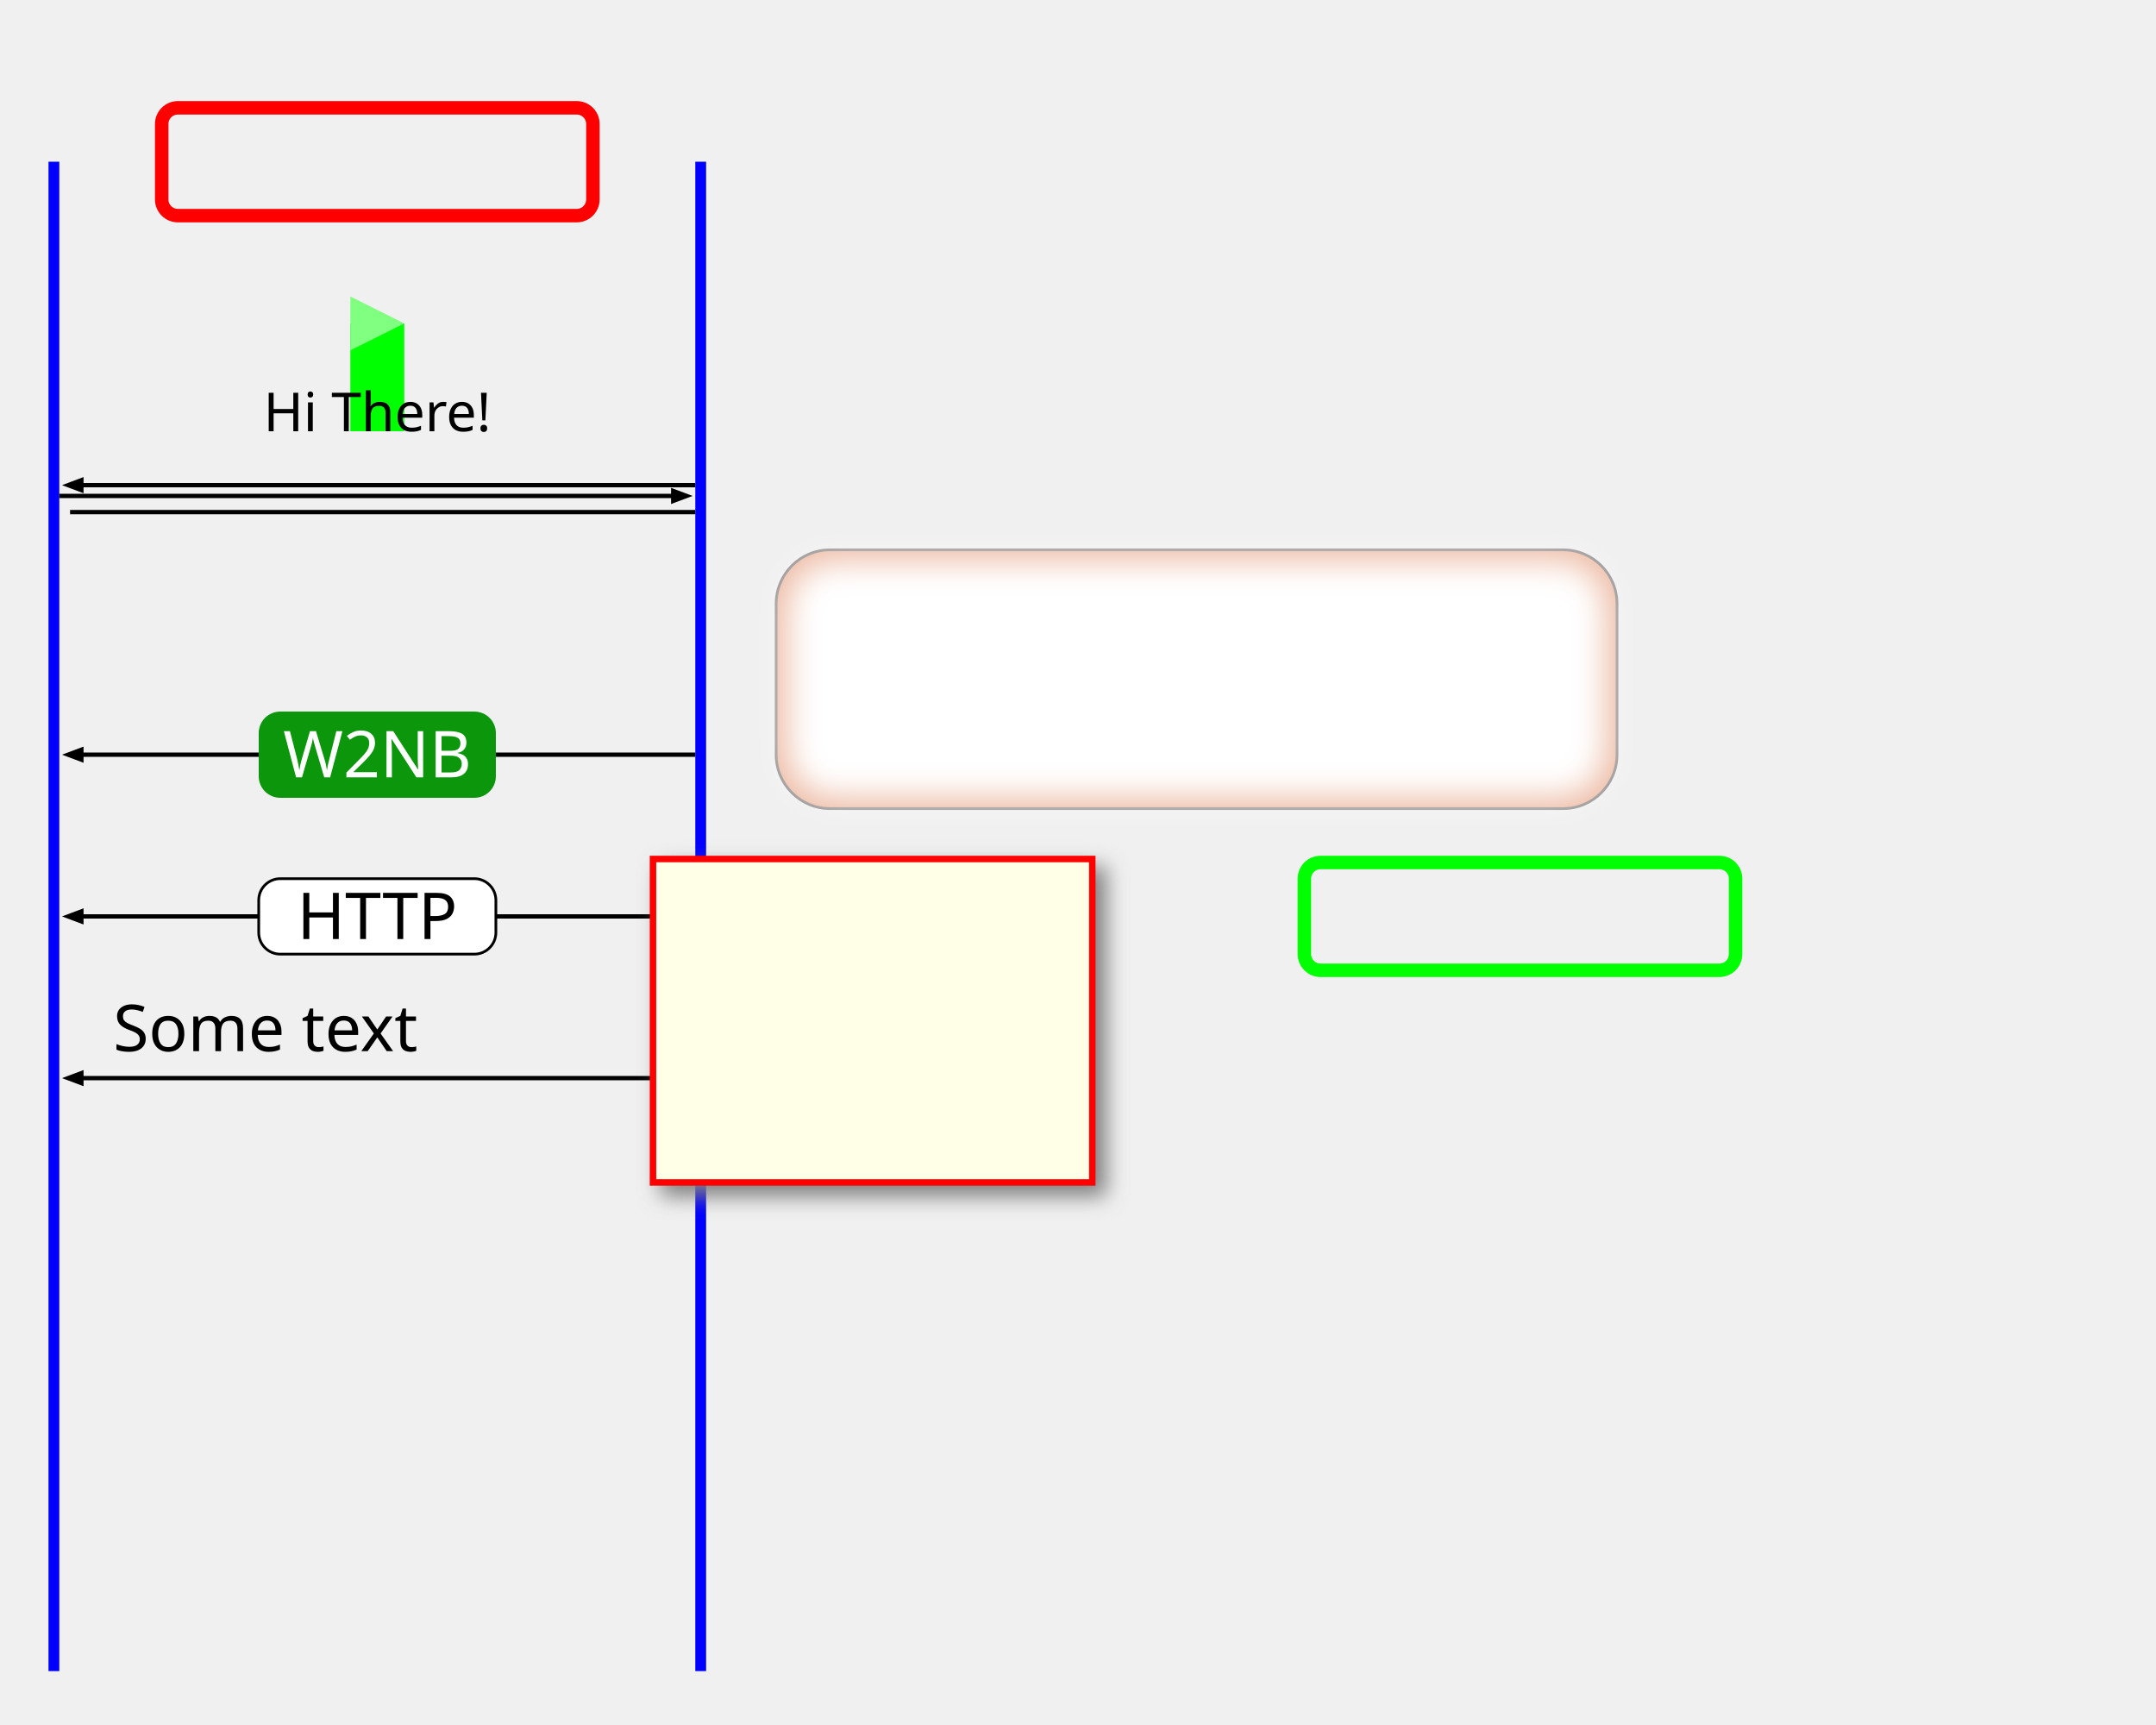
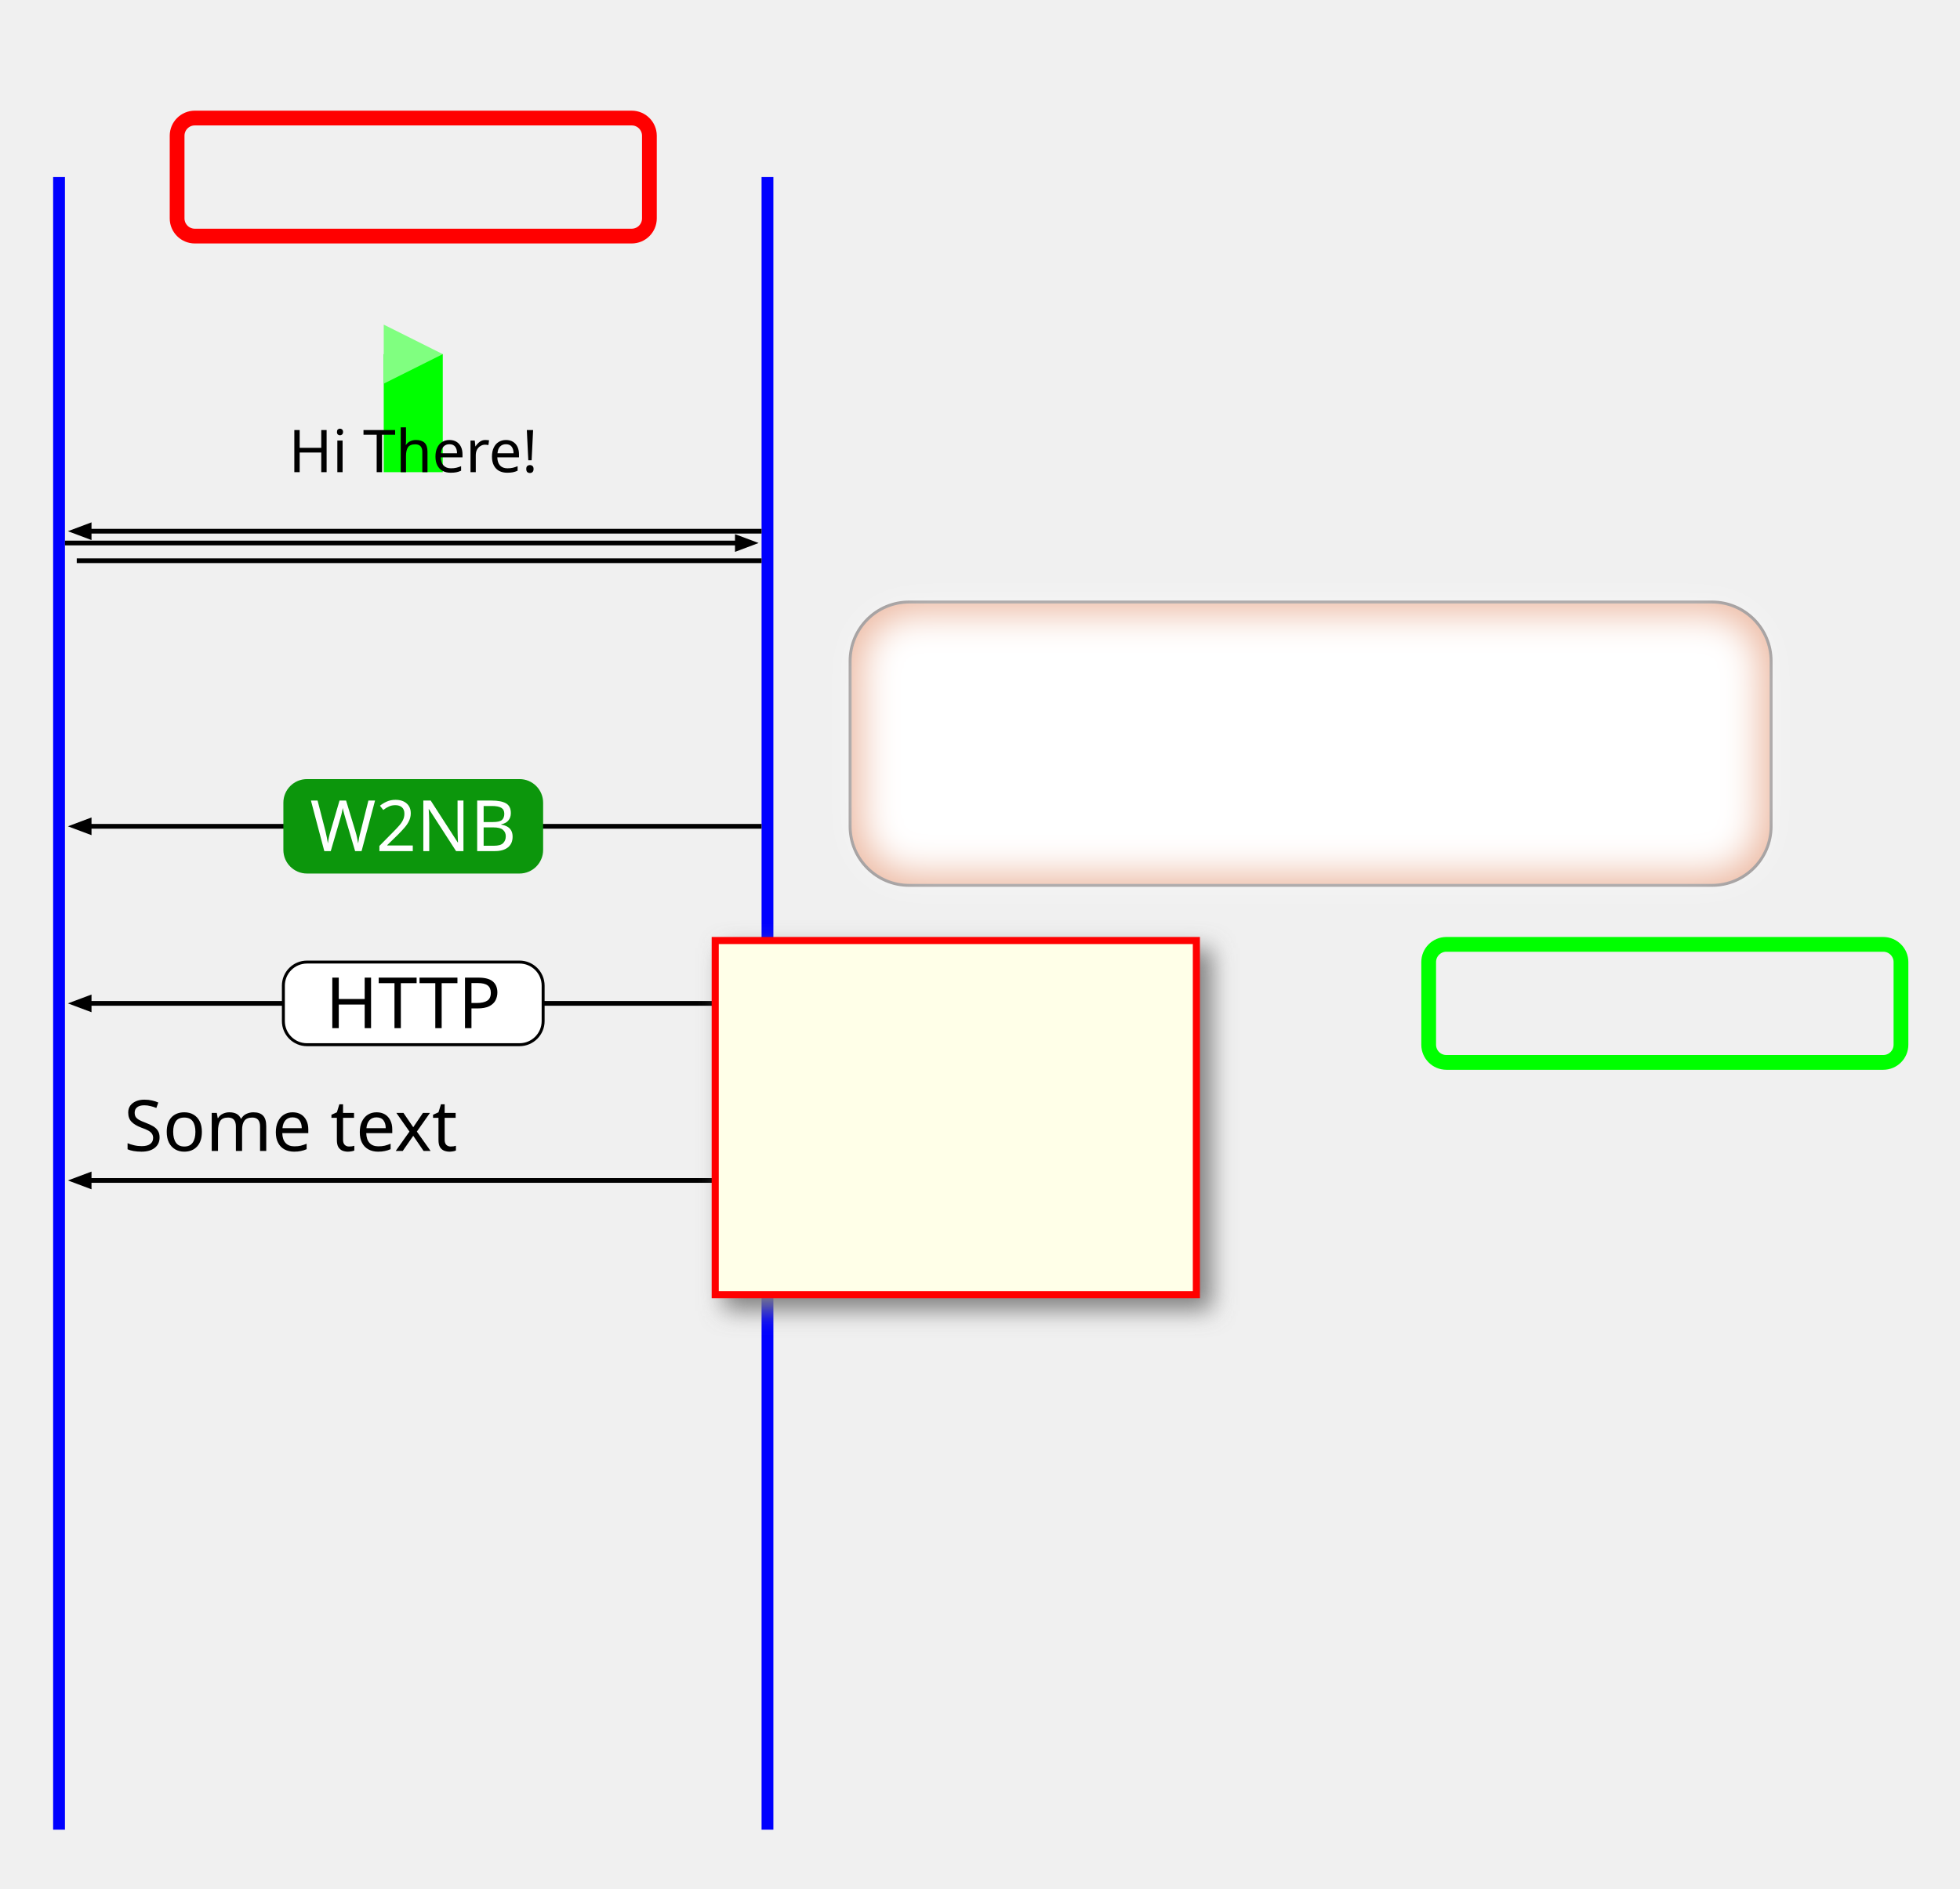
- <svg xmlns="http://www.w3.org/2000/svg" width="400.0" height="320.0">
+ <svg xmlns="http://www.w3.org/2000/svg" width="332" height="320">
  <defs>
    <filter height="150%" width="150%" y="-25%" x="-25%" id="actorsBlur">
      <feGaussianBlur stdDeviation="3" />
    </filter>
    <filter width="200%" height="200%" x="-50%" y="-50%" id="messageBlur">
      <feGaussianBlur stdDeviation="2" />
    </filter>
  </defs>
  <g>
    <line x1="10" y1="30" x2="10" y2="310" stroke-width="2" stroke="#0000FF" />
    <rect x="30" y="20" width="80" height="20" stroke-width="2.5" stroke="#FF0000" fill="none" rx="3" ry="3" />
    <line x1="130" y1="30" x2="130" y2="310" stroke-width="2" stroke="#0000FF" />
    <rect x="65" y="60" width="10" height="20" fill="#00FF00" />
    <text x="70" y="80" font-family="Sans-serif" font-size="10" text-anchor="middle" fill="#000000">Hi There!</text>
    <line x1="13.5" y1="90" x2="129" y2="90" stroke-width="0.8" stroke="#000000" />
    <polygon stroke="none" fill="#000000" points="11.5,90 15.5,88.5 15.5,91.5" />
    <line x1="11" y1="92" x2="126.5" y2="92" stroke-width="0.8" stroke="#000000" />
    <polygon stroke="none" fill="#000000" points="124.5,90.5 124.5,93.5 128.5,92" />
    <line x1="13" y1="95" x2="129" y2="95" stroke-width="0.8" stroke="#000000" />
    <polygon stroke="none" fill="#80ff80" points="65,55 65,65 75,60" />
    <line x1="13.5" y1="140" x2="129" y2="140" stroke-width="0.8" stroke="#000000" />
    <polygon stroke="none" fill="#000000" points="11.5,140 15.5,138.5 15.5,141.5" />
    <rect x="48" y="132" width="44" height="16" fill="#0c960c" rx="4" ry="4" />
    <text x="70" y="140" font-family="Sans-serif" font-size="12" text-anchor="middle" fill="#FFFFFF" dy="0.35em">W2NB</text>
    <line x1="13.5" y1="170" x2="129" y2="170" stroke-width="0.8" stroke="#000000" />
    <polygon stroke="none" fill="#000000" points="11.5,170 15.5,168.5 15.5,171.5" />
    <rect x="48" y="163" width="44" height="14" stroke-width="0.5" stroke="#000000" fill="#FFFFFF" rx="4" ry="4" />
    <text x="70" y="170" font-family="Sans-serif" font-size="12" text-anchor="middle" fill="#000000" dy="0.35em">HTTP</text>
    <line x1="13.5" y1="200" x2="129" y2="200" stroke-width="0.8" stroke="#000000" />
    <polygon stroke="none" fill="#000000" points="11.5,200 15.5,198.5 15.5,201.5" />
    <text x="21" y="195" font-family="Sans-serif" font-size="12" text-anchor="start" fill="#000000">Some text</text>
    <rect x="144" y="102" width="156" height="48" stroke-width="0.5" stroke="#969191" fill="#edbca6" rx="10" ry="10" />
    <rect x="146" y="104" width="152" height="44" fill="#ffffff" rx="9" ry="9" filter="url(#actorsBlur)" />
    <rect x="242" y="160" width="80" height="20" stroke-width="2.5" stroke="#00FF00" fill="none" rx="3" ry="3" />
    <rect x="122.55" y="160.75" width="82.7" height="61.2" fill="#7f7f7f" filter="url(#messageBlur)" />
    <rect x="121.15" y="159.35" width="81.5" height="60" stroke-width="1.2" stroke="#FF0000" fill="#FFFFE8" />
  </g>
</svg>
